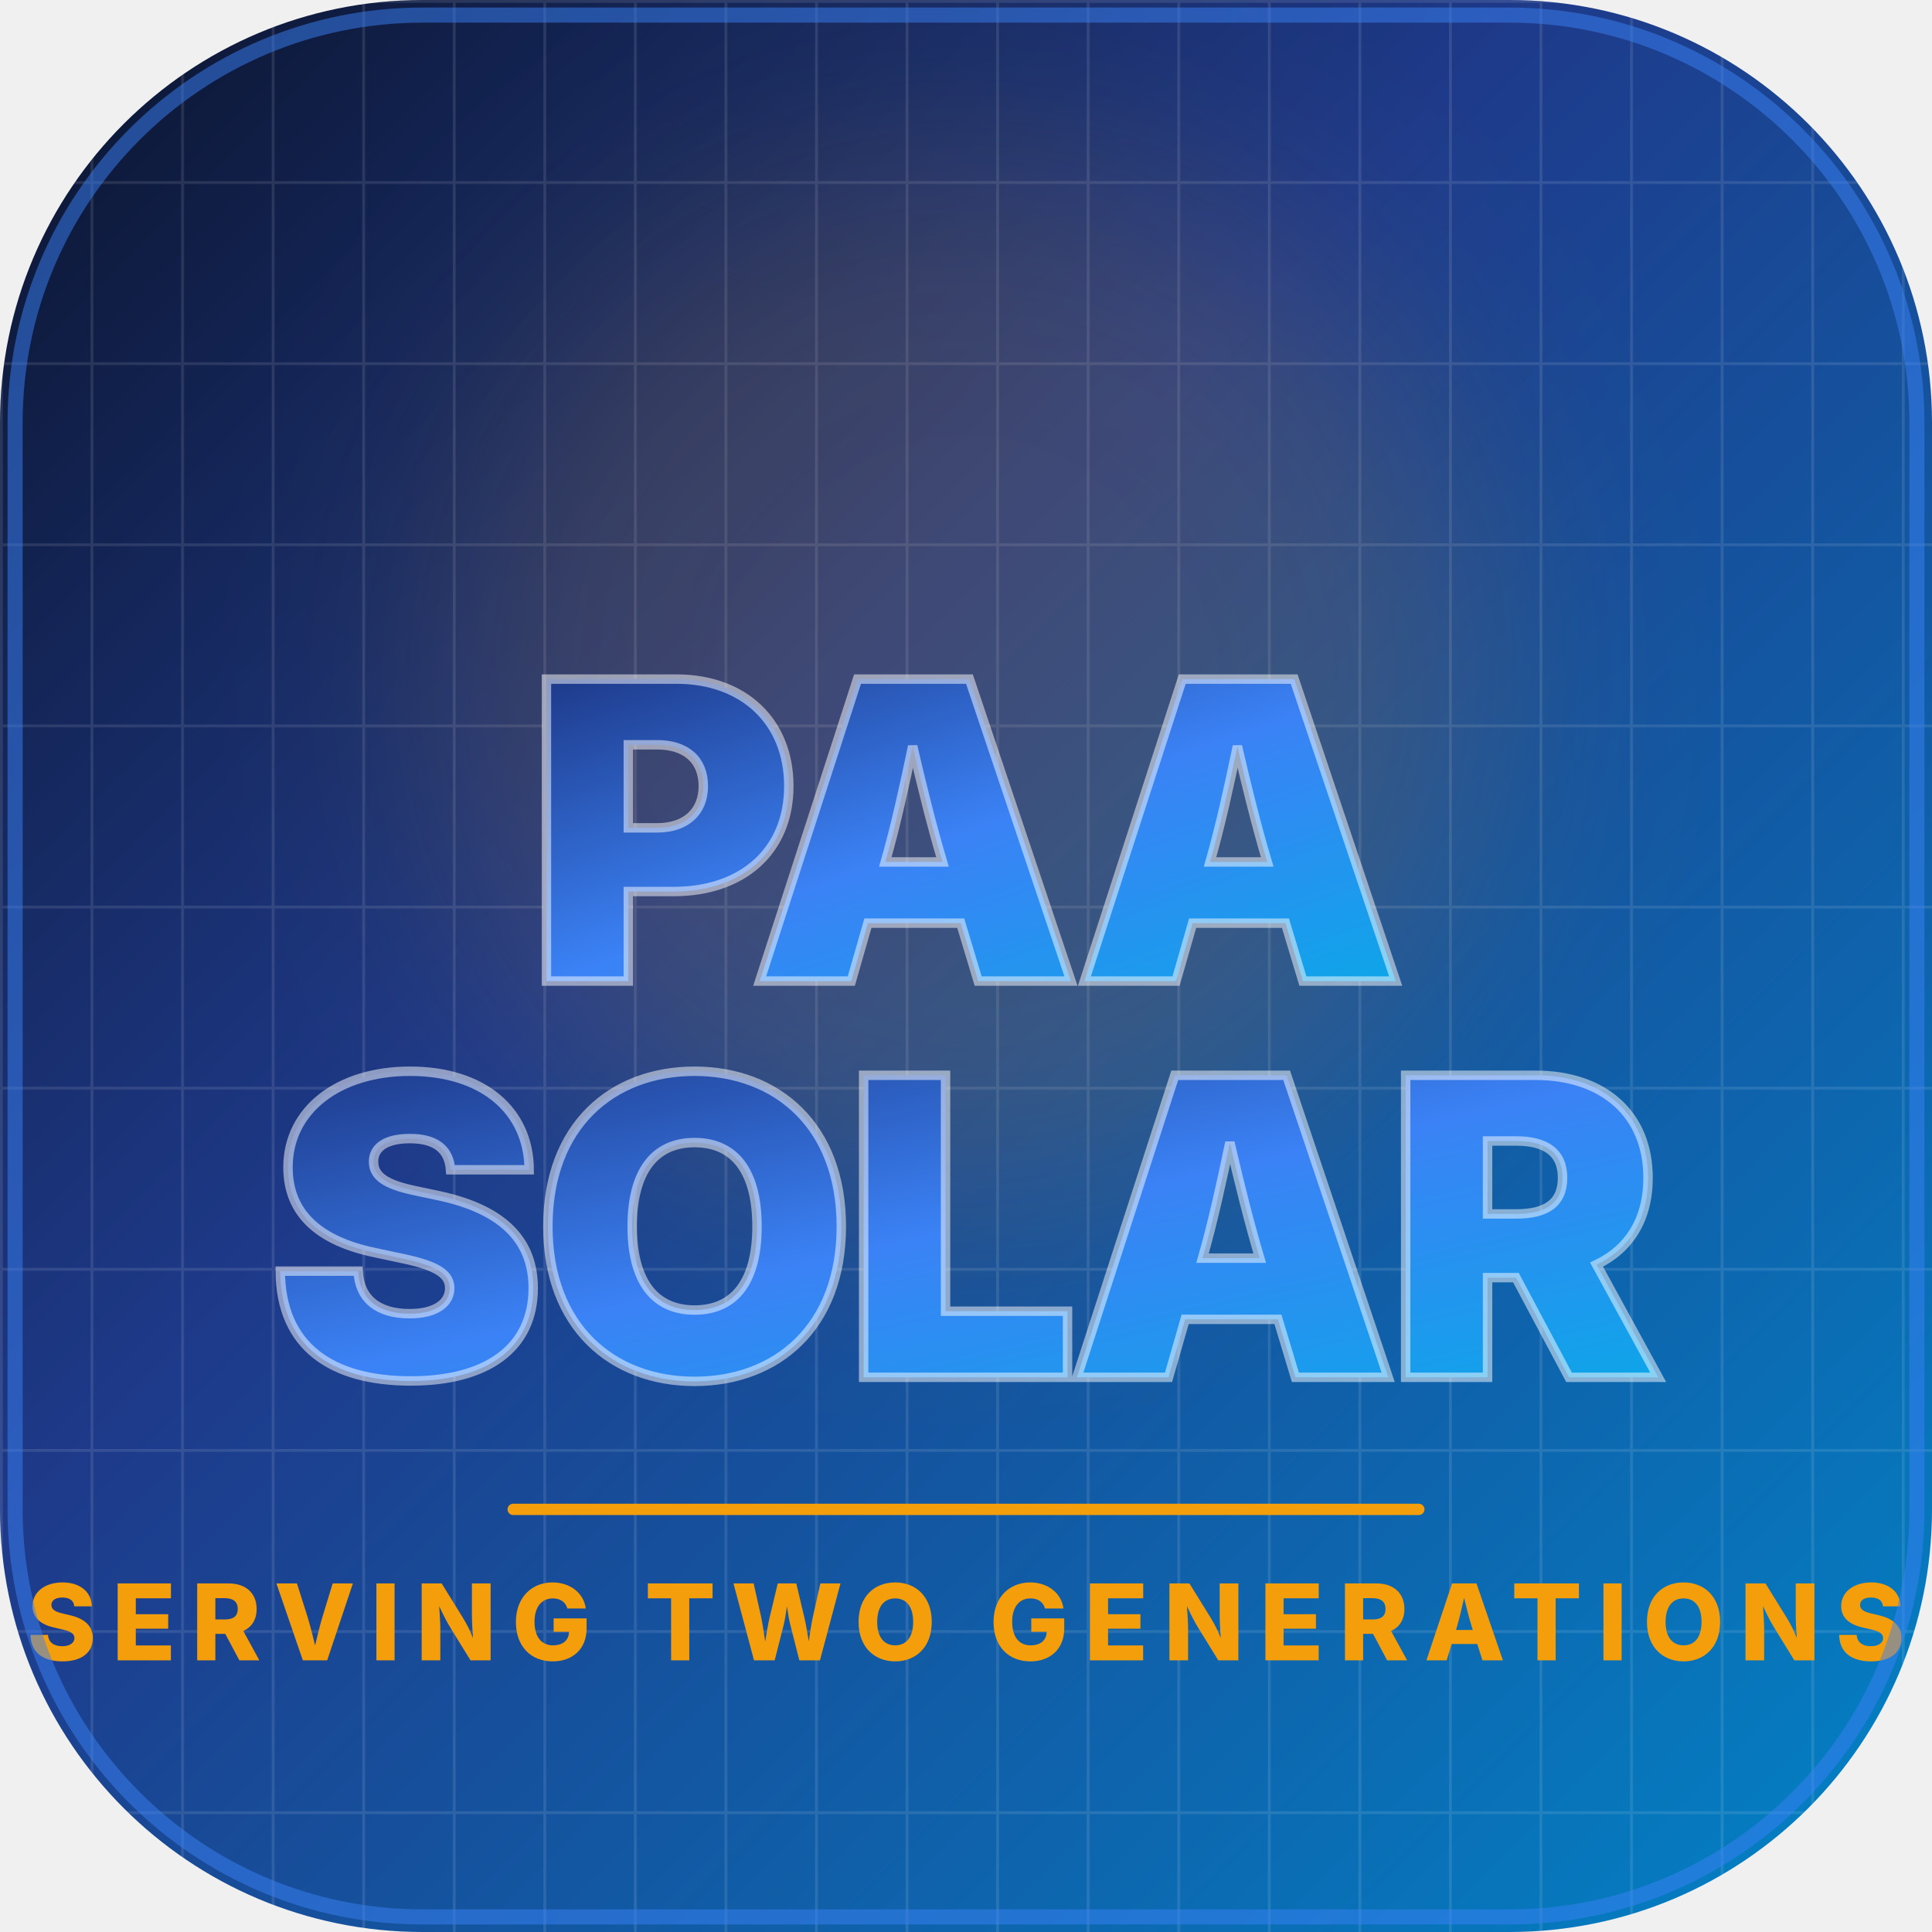
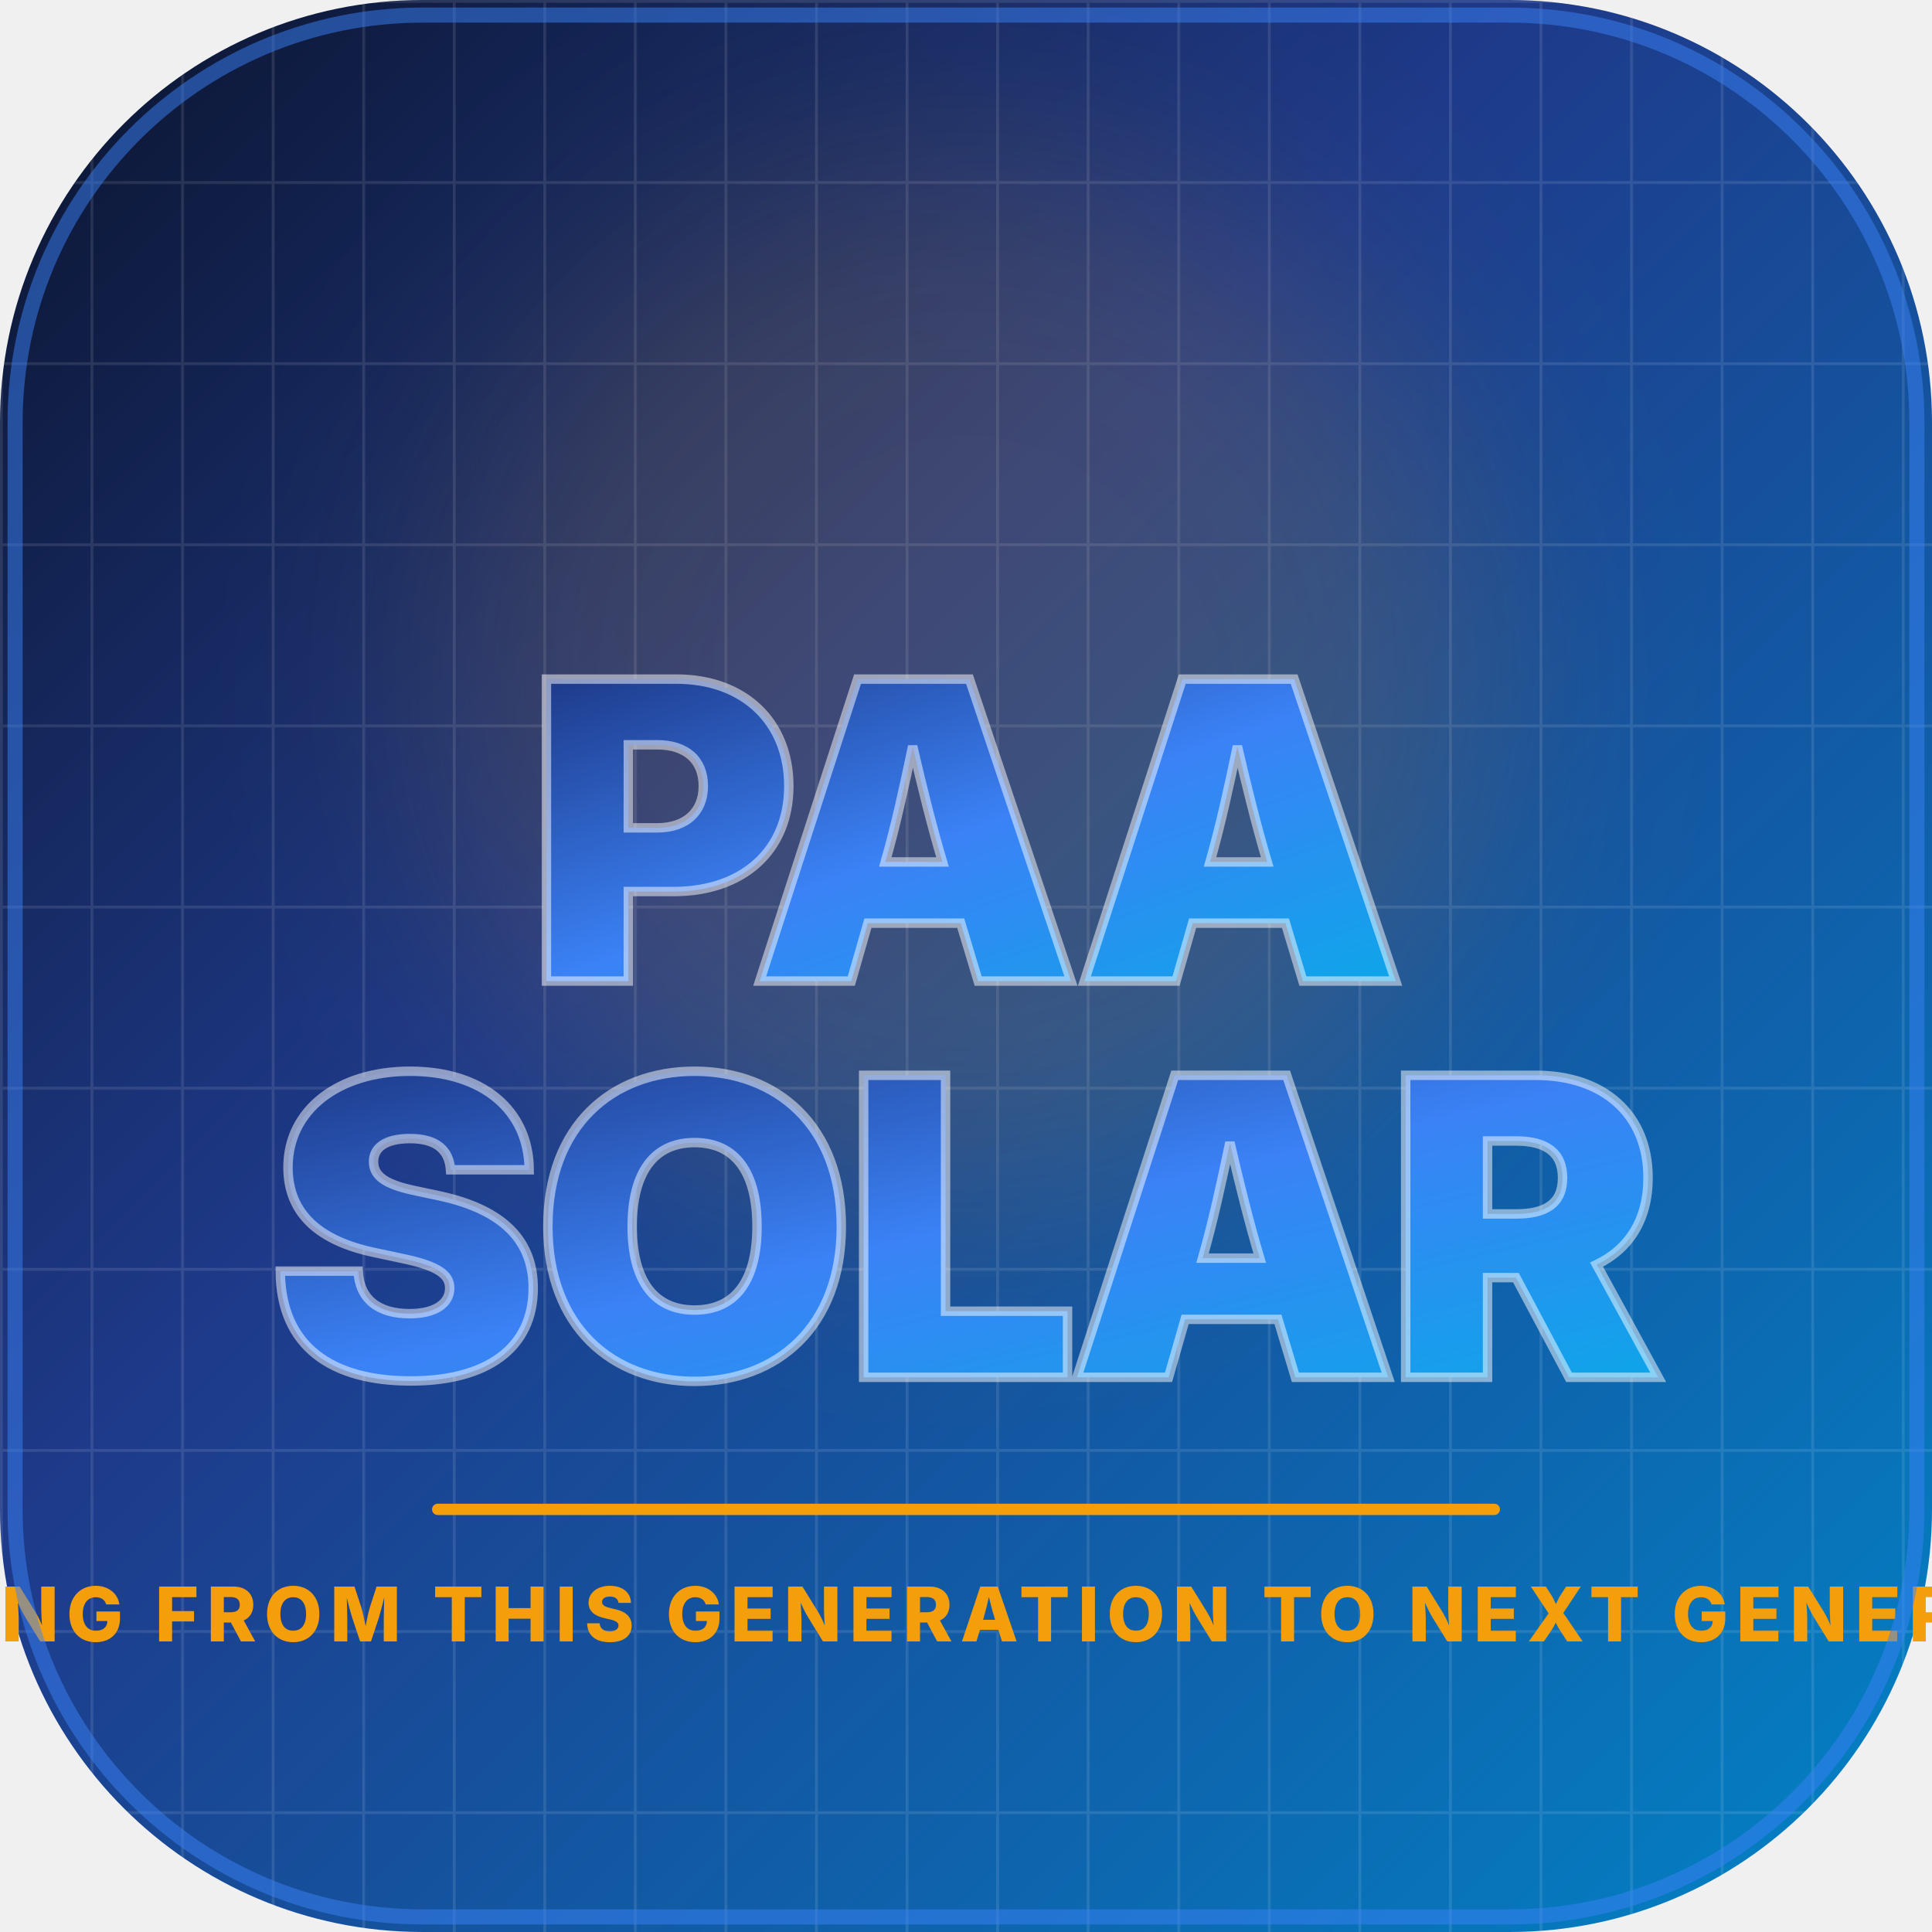
<svg xmlns="http://www.w3.org/2000/svg" viewBox="0 0 512 512" width="100%" height="100%">
  <defs>
    <linearGradient id="bgGrad" x1="0%" y1="0%" x2="100%" y2="100%">
      <stop offset="0%" stop-color="#0B132B" />
      <stop offset="40%" stop-color="#1E3A8A" />
      <stop offset="100%" stop-color="#0284C7" />
    </linearGradient>
    <linearGradient id="solarGrad" x1="0%" y1="0%" x2="100%" y2="100%">
      <stop offset="0%" stop-color="#1E3A8A" />
      <stop offset="50%" stop-color="#3B82F6" />
      <stop offset="100%" stop-color="#0EA5E9" />
    </linearGradient>
    <pattern id="solarGridPattern" width="24" height="48" patternUnits="userSpaceOnUse">
      <path d="M 24 0 L 0 0 0 48" fill="none" stroke="#FFFFFF" stroke-width="1.5" stroke-opacity="0.35" />
    </pattern>
  </defs>
  <rect width="512" height="512" rx="112" fill="url(#bgGrad)" />
  <rect width="512" height="512" rx="112" fill="url(#solarGridPattern)" opacity="0.3" />
  <circle cx="256" cy="180" r="140" fill="#F59E0B" opacity="0.15" filter="blur(30px)" />
  <g text-anchor="middle" transform="translate(256, 220)">
    <text font-family="'Plus Jakarta Sans', system-ui, -apple-system, sans-serif" font-weight="900" font-size="110" fill="url(#solarGrad)" stroke="#FFFFFF" stroke-width="2.5" stroke-opacity="0.5" letter-spacing="-3" x="0" y="40">PAA</text>
    <text font-family="'Plus Jakarta Sans', system-ui, -apple-system, sans-serif" font-weight="900" font-size="110" fill="url(#solarGrad)" stroke="#FFFFFF" stroke-width="2.5" stroke-opacity="0.5" letter-spacing="-3" x="0" y="145">SOLAR</text>
-     <line x1="-120" y1="180" x2="120" y2="180" stroke="#F59E0B" stroke-width="3" stroke-linecap="round" />
-     <text font-family="'Plus Jakarta Sans', system-ui, -apple-system, sans-serif" font-weight="800" font-size="28" fill="#F59E0B" letter-spacing="4" x="0" y="220">SERVING TWO GENERATIONS</text>
+     <line x1="-140" y1="180" x2="140" y2="180" stroke="#F59E0B" stroke-width="3" stroke-linecap="round" />
+     <text font-family="'Plus Jakarta Sans', system-ui, -apple-system, sans-serif" font-weight="800" font-size="20" fill="#F59E0B" letter-spacing="2" x="0" y="215">BLESSING FROM THIS GENERATION TO NEXT GENERATION</text>
  </g>
  <rect width="504" height="504" x="4" y="4" rx="108" fill="none" stroke="#3B82F6" stroke-width="4" stroke-opacity="0.5" />
</svg>
